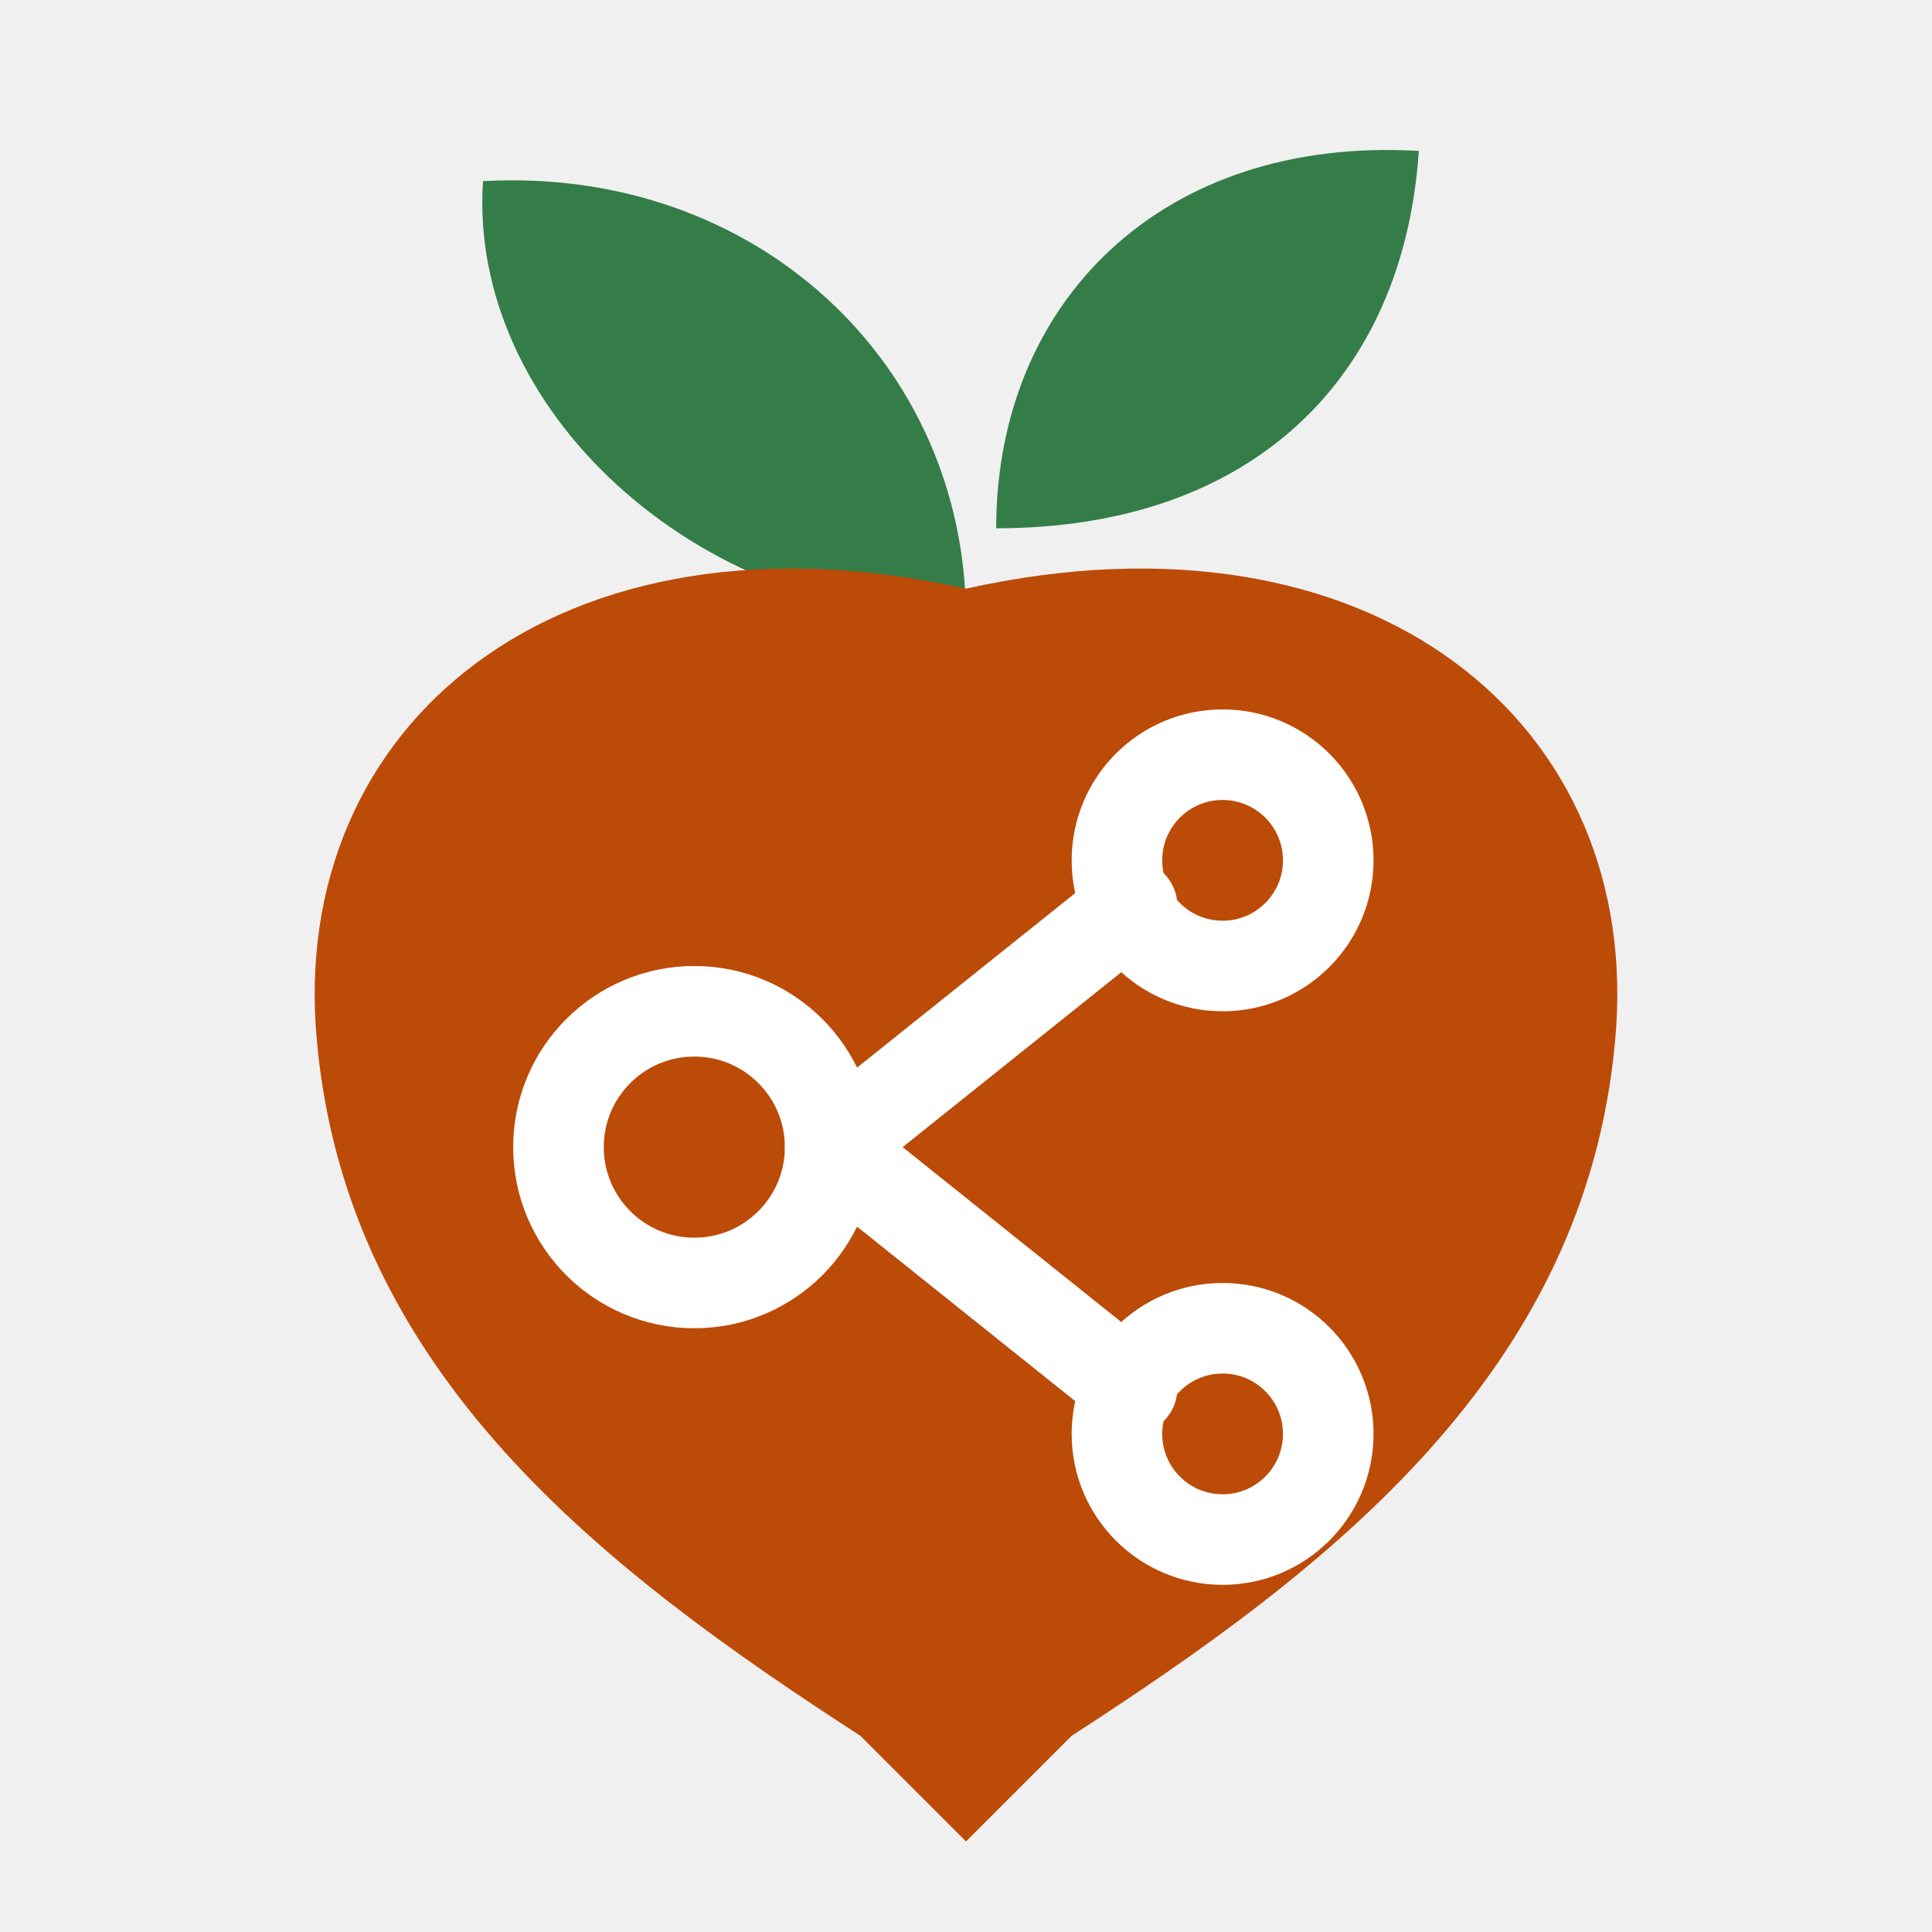
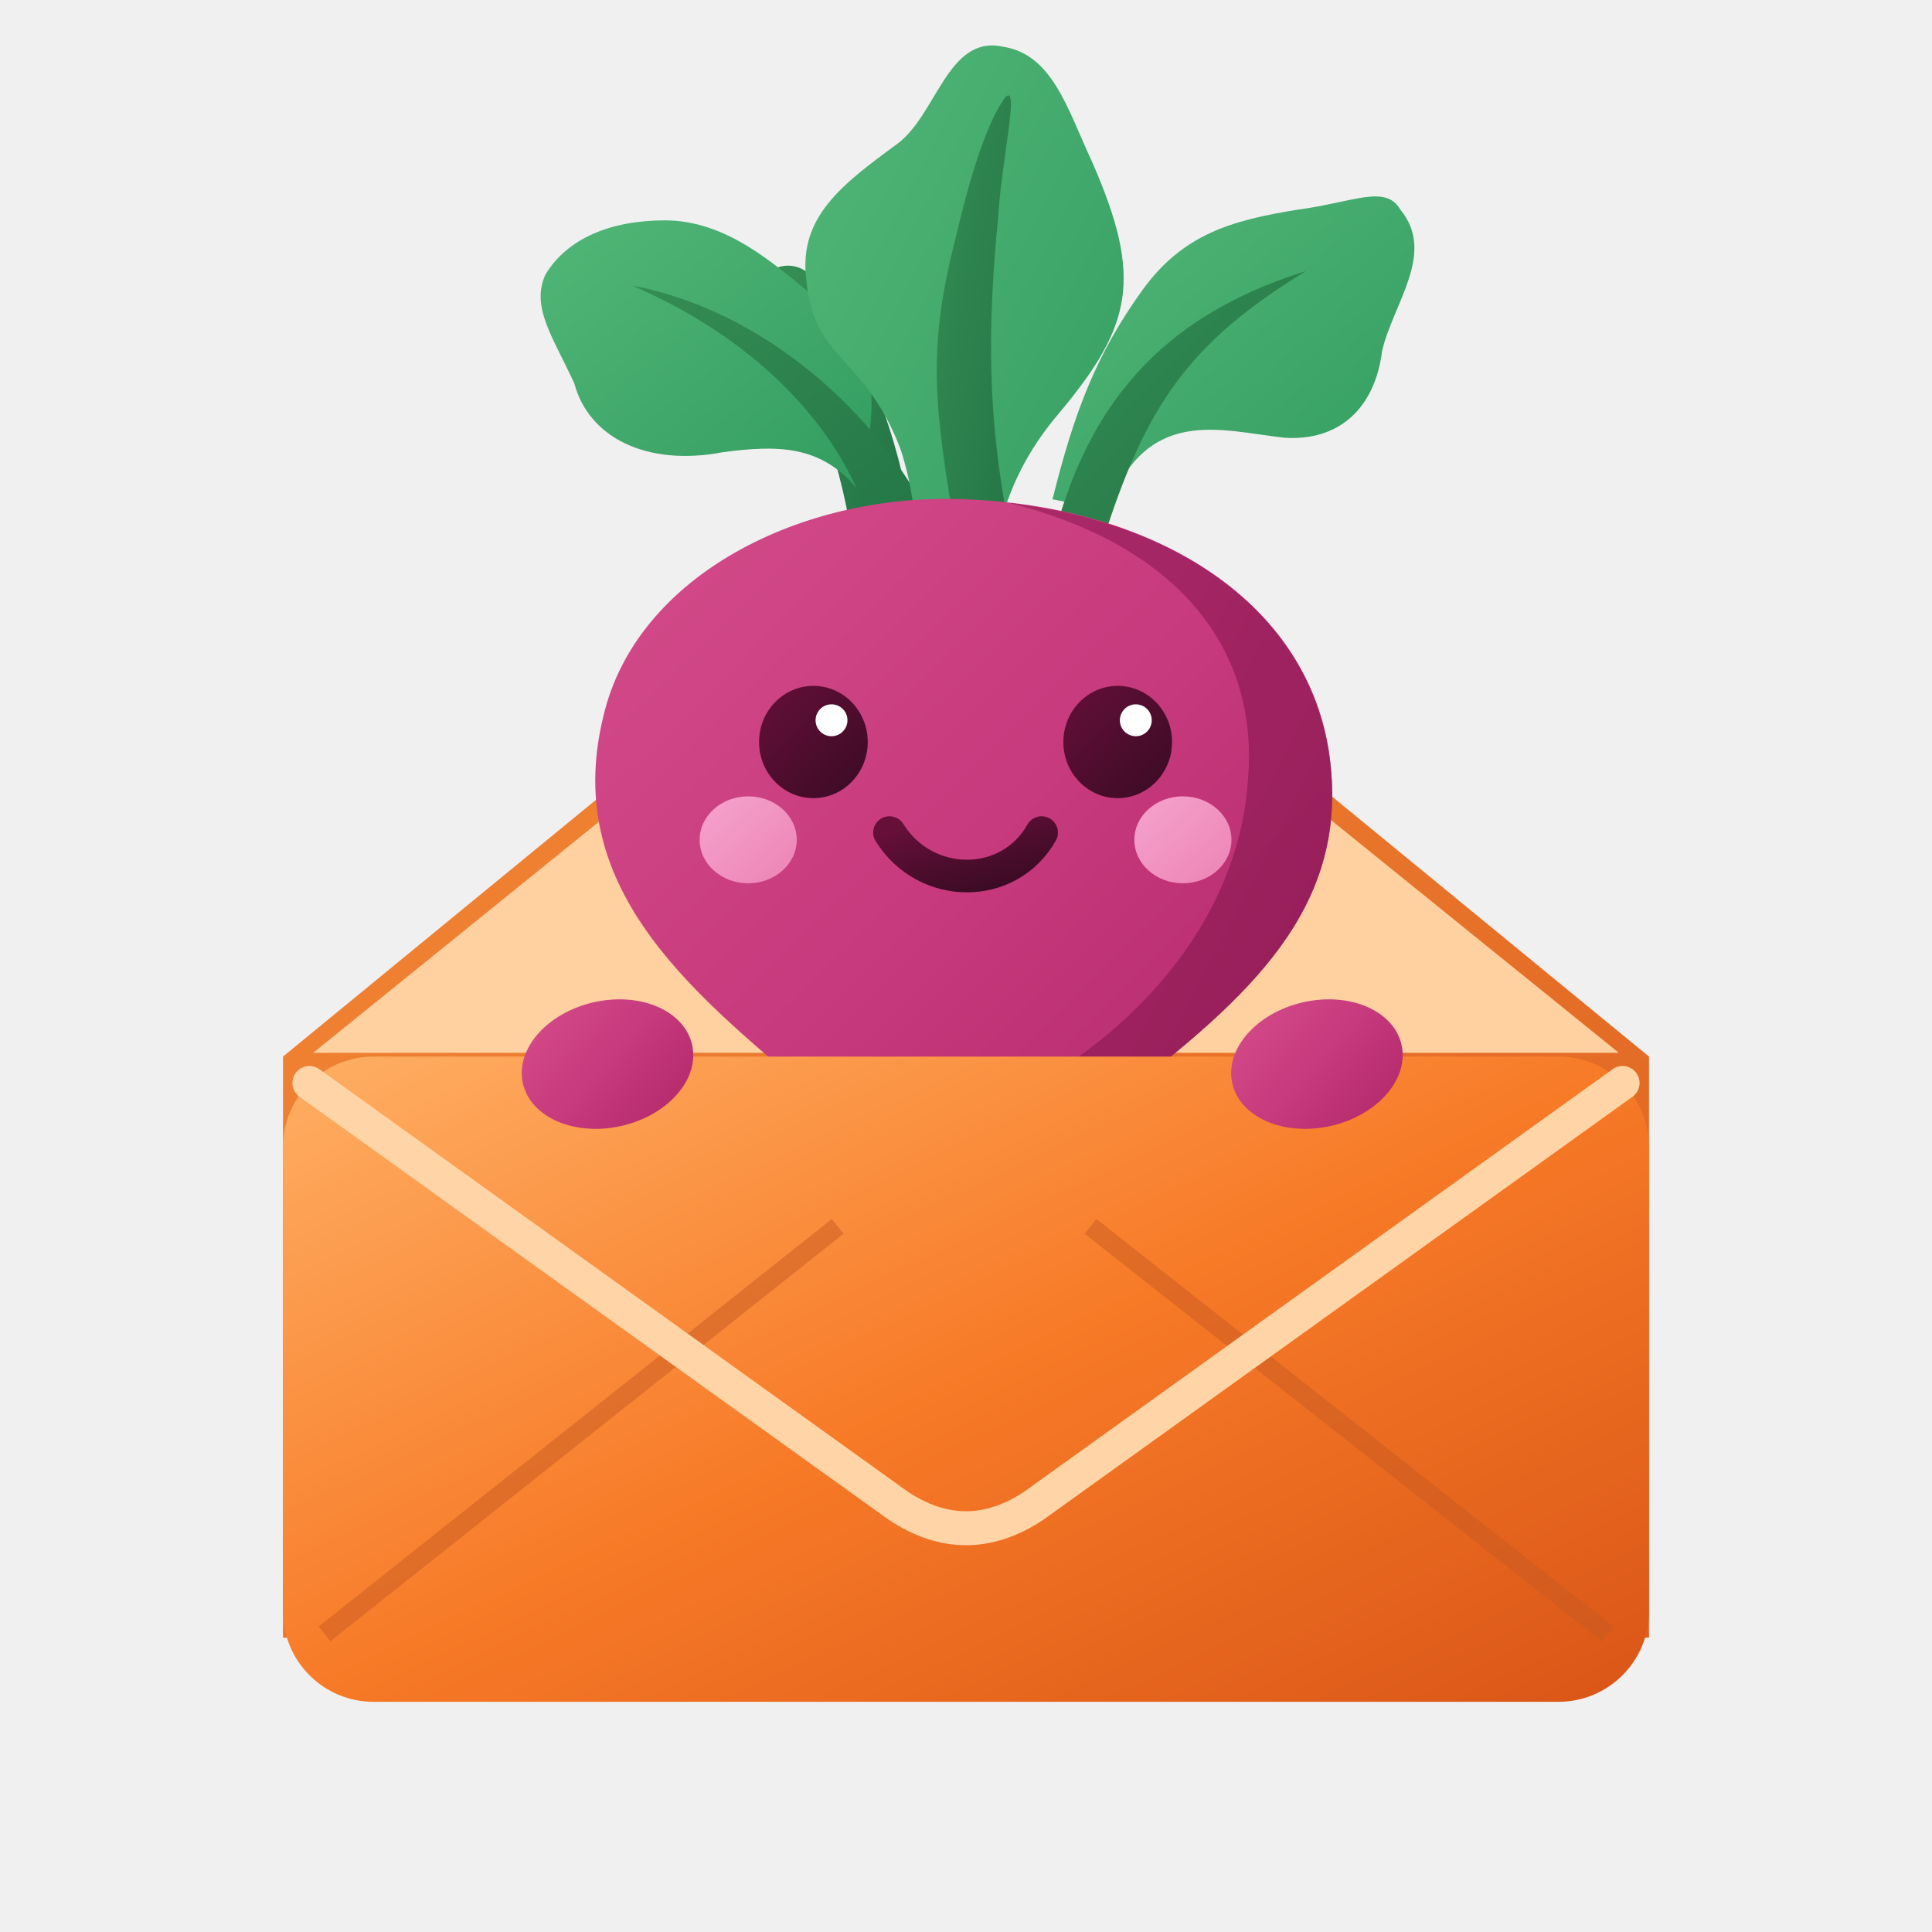
- <svg xmlns="http://www.w3.org/2000/svg" viewBox="0 0 128 128" width="128" height="128" fill="none" role="img" aria-label="AMQP Contract">
-   <path d="M64 41C46 41 31 27 32 12c18-1 32 12 32 29ZM66 35C66 20 77 9 94 10c-1 15-11 25-28 25Z" fill="#347D48" />
-   <path d="M64 39C37 33 19 48 21 69c2 22 19 35 36 46l7 7 7-7c17-11 34-24 36-46 2-21-16-36-43-30Z" fill="#BC4B08" />
-   <g color="#FFFFFF" stroke="currentColor" stroke-width="6" stroke-linecap="round" stroke-linejoin="round">
-     <path d="m55 76 20-16M55 76l20 16" />
-     <circle cx="46" cy="76" r="9" />
-     <circle cx="81" cy="57" r="7" />
-     <circle cx="81" cy="95" r="7" />
+ <svg xmlns="http://www.w3.org/2000/svg" viewBox="0 0 512 512" width="512" height="512" fill="none" role="img" aria-label="AMQP Contract beetroot message">
+   <defs>
+     <linearGradient id="bt-amqp-contract-light-small-beet" x1="0" y1="0" x2="1" y2="1">
+       <stop offset="0" stop-color="#D44C8A" />
+       <stop offset="0.5" stop-color="#C73A7D" />
+       <stop offset="1" stop-color="#B02768" />
+     </linearGradient>
+     <linearGradient id="bt-amqp-contract-light-small-shade" x1="0" y1="0" x2="1" y2="1">
+       <stop offset="0" stop-color="#A62665" />
+       <stop offset="1" stop-color="#8B1952" />
+     </linearGradient>
+     <linearGradient id="bt-amqp-contract-light-small-leaf" x1="0" y1="0" x2="1" y2="1">
+       <stop offset="0" stop-color="#51B777" />
+       <stop offset="1" stop-color="#329C60" />
+     </linearGradient>
+     <linearGradient id="bt-amqp-contract-light-small-stem" x1="0" y1="0" x2="1" y2="1">
+       <stop offset="0" stop-color="#348D53" />
+       <stop offset="1" stop-color="#247646" />
+     </linearGradient>
+     <linearGradient id="bt-amqp-contract-light-small-cheek" x1="0" y1="0" x2="1" y2="1">
+       <stop offset="0" stop-color="#F6A3CD" />
+       <stop offset="1" stop-color="#EC84B6" />
+     </linearGradient>
+     <linearGradient id="bt-amqp-contract-light-small-eye" x1="0" y1="0" x2="1" y2="1">
+       <stop offset="0" stop-color="#650F39" />
+       <stop offset="1" stop-color="#3A0B24" />
+     </linearGradient>
+     <linearGradient id="bt-amqp-contract-light-small-teal" x1="0" y1="0" x2="1" y2="1">
+       <stop offset="0" stop-color="#51BDB8" />
+       <stop offset="1" stop-color="#37ABA8" />
+     </linearGradient>
+     <linearGradient id="bt-amqp-contract-light-small-teal-side" x1="0" y1="0" x2="1" y2="1">
+       <stop offset="0" stop-color="#298F90" />
+       <stop offset="1" stop-color="#1B7378" />
+     </linearGradient>
+     <linearGradient id="bt-amqp-contract-light-small-orange" x1="0" y1="0" x2="1" y2="1">
+       <stop offset="0" stop-color="#FFAF64" />
+       <stop offset="0.5" stop-color="#F77A27" />
+       <stop offset="1" stop-color="#D95517" />
+     </linearGradient>
+     <linearGradient id="bt-amqp-contract-light-small-orange-side" x1="0" y1="0" x2="1" y2="1">
+       <stop offset="0" stop-color="#F58A38" />
+       <stop offset="1" stop-color="#DD611F" />
+     </linearGradient>
+     <linearGradient id="bt-amqp-contract-light-small-indigo" x1="0" y1="0" x2="1" y2="1">
+       <stop offset="0" stop-color="#9890F1" />
+       <stop offset="0.5" stop-color="#716BD1" />
+       <stop offset="1" stop-color="#514CA5" />
+     </linearGradient>
+     <linearGradient id="bt-amqp-contract-light-small-blue" x1="0" y1="0" x2="1" y2="1">
+       <stop offset="0" stop-color="#79ABE9" />
+       <stop offset="0.5" stop-color="#447EC8" />
+       <stop offset="1" stop-color="#295EA5" />
+     </linearGradient>
+     <linearGradient id="bt-amqp-contract-light-small-silver" x1="0" y1="0" x2="1" y2="1">
+       <stop offset="0" stop-color="#E5EAF1" />
+       <stop offset="0.5" stop-color="#B2C0D0" />
+       <stop offset="1" stop-color="#6F849D" />
+     </linearGradient>
+     <linearGradient id="bt-amqp-contract-light-small-card" x1="0" y1="0" x2="1" y2="1">
+       <stop offset="0" stop-color="#F7EDF4" />
+       <stop offset="1" stop-color="#E9DBE5" />
+     </linearGradient>
+     <linearGradient id="bt-amqp-contract-light-small-amber" x1="0" y1="0" x2="1" y2="1">
+       <stop offset="0" stop-color="#F5CD7A" />
+       <stop offset="0.5" stop-color="#D99E3D" />
+       <stop offset="1" stop-color="#B27521" />
+     </linearGradient>
+     <linearGradient id="bt-amqp-contract-light-small-palette" x1="0" y1="0" x2="1" y2="1">
+       <stop offset="0" stop-color="#F5D2E9" />
+       <stop offset="0.5" stop-color="#DE9AC6" />
+       <stop offset="1" stop-color="#B96FA5" />
+     </linearGradient>
+   </defs>
+   <path d="m75 280 167-137q14-12 28 0l167 137v154H75Z" fill="url(#bt-amqp-contract-light-small-orange-side)" />
+   <path d="m83 279 162-131q11-9 22 0l162 131Z" fill="#FFD0A0" />
+   <g transform="translate(133 -4) scale(.96)">
+     <g>
+       <path d="M105 151C101 126 93 105 79 86" fill="none" stroke="url(#bt-amqp-contract-light-small-stem)" stroke-width="17" stroke-linecap="round" />
+       <path d="M98 139C88 127 76 127 61 129 40 133 24 125 20 110 14 97 8 89 12 80 18 70 30 65 45 65 62 65 75 77 85 85 98 93 108 106 98 139Z" fill="url(#bt-amqp-contract-light-small-leaf)" />
+       <path d="M102 150C95 125 73 99 36 83 73 90 104 119 118 147Z" fill="url(#bt-amqp-contract-light-small-stem)" />
+       <path d="M125 149C125 125 126 105 120 87 110 61 96 63 94 40 92 23 104 14 119 3 130-5 133-27 148-24 162-22 166-7 173 8 187 40 184 53 164 77 146 98 144 119 143 149Z" fill="url(#bt-amqp-contract-light-small-leaf)" transform="translate(-10 41)" />
+       <path d="M125 150C120 119 117 102 125 71 128 58 133 39 139 31 143 27 138 48 137 64 134 95 134 119 140 150Z" fill="url(#bt-amqp-contract-light-small-stem)" />
+       <path d="M152 142C158 118 164 102 177 84 188 69 201 65 220 62 235 60 244 55 248 62 258 74 246 88 243 101 241 117 231 126 216 125 198 123 178 116 167 145Z" fill="url(#bt-amqp-contract-light-small-leaf)" />
+       <path d="M153 150C162 118 180 92 222 79 189 99 178 117 167 150Z" fill="url(#bt-amqp-contract-light-small-stem)" />
+       <path d="M128 142C83 140 37 163 28 202 16 251 55 280 89 309 103 321 117 328 128 341 139 329 153 321 168 309 203 282 232 258 229 218 226 172 182 144 128 142Z" fill="url(#bt-amqp-contract-light-small-beet)" />
+       <path d="M140 143C184 154 209 181 206 219 204 252 183 279 159 296 146 309 137 322 128 341 140 330 154 320 168 309 203 282 232 258 229 218 226 177 191 149 140 143Z" fill="url(#bt-amqp-contract-light-small-shade)" opacity=".85" />
+       <ellipse cx="86" cy="209" rx="15" ry="15.5" fill="url(#bt-amqp-contract-light-small-eye)" />
+       <ellipse cx="170" cy="209" rx="15" ry="15.5" fill="url(#bt-amqp-contract-light-small-eye)" />
+       <circle cx="91" cy="203" r="4.4" fill="#FFF" />
+       <circle cx="175" cy="203" r="4.4" fill="#FFF" />
+       <ellipse cx="68" cy="236" rx="13.4" ry="12" fill="url(#bt-amqp-contract-light-small-cheek)" />
+       <ellipse cx="188" cy="236" rx="13.4" ry="12" fill="url(#bt-amqp-contract-light-small-cheek)" />
+       <path d="M107 234C117 250 140 250 149 234" stroke="url(#bt-amqp-contract-light-small-eye)" stroke-width="9" stroke-linecap="round" />
+     </g>
  </g>
+   <rect x="75" y="280" width="362" height="171" rx="24" fill="url(#bt-amqp-contract-light-small-orange)" />
+   <path d="m86 433 136-108m204 108L289 325" stroke="#C85A21" stroke-width="5" opacity=".5" />
+   <path d="m82 287 156 112q18 12 36 0l156-112" fill="none" stroke="#FFD5A7" stroke-width="9" stroke-linecap="round" stroke-linejoin="round" />
+   <ellipse cx="161" cy="282" rx="23" ry="16.79" transform="rotate(-13 161 282)" fill="url(#bt-amqp-contract-light-small-beet)" />
+   <ellipse cx="349" cy="282" rx="23" ry="16.79" transform="rotate(-13 349 282)" fill="url(#bt-amqp-contract-light-small-beet)" />
</svg>
